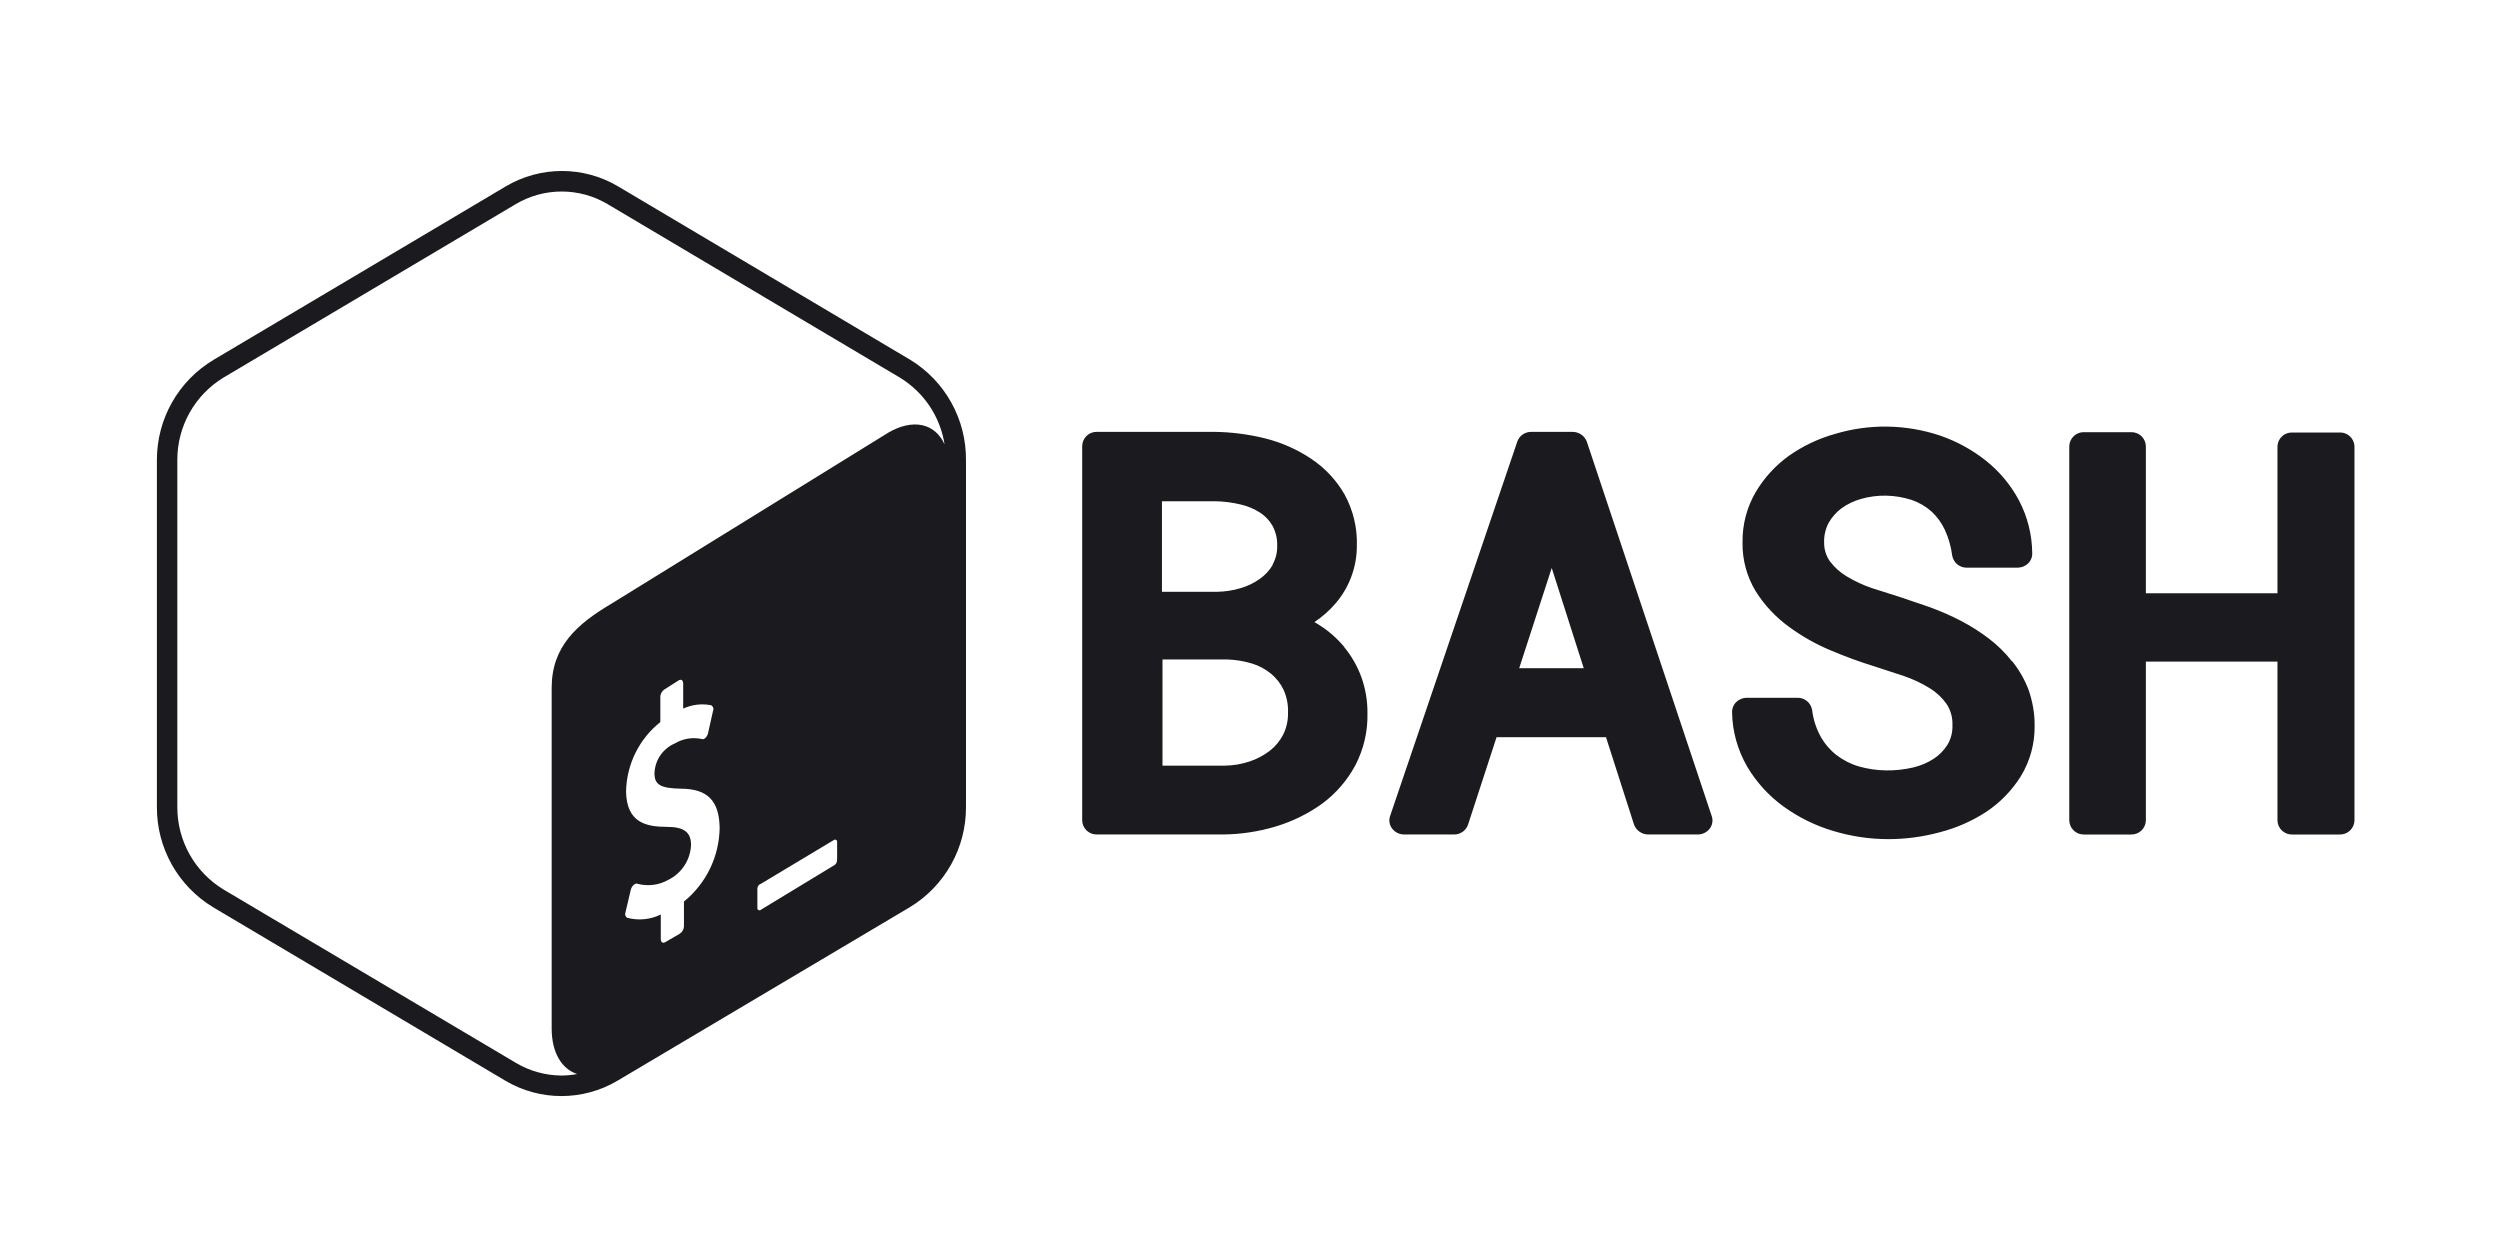
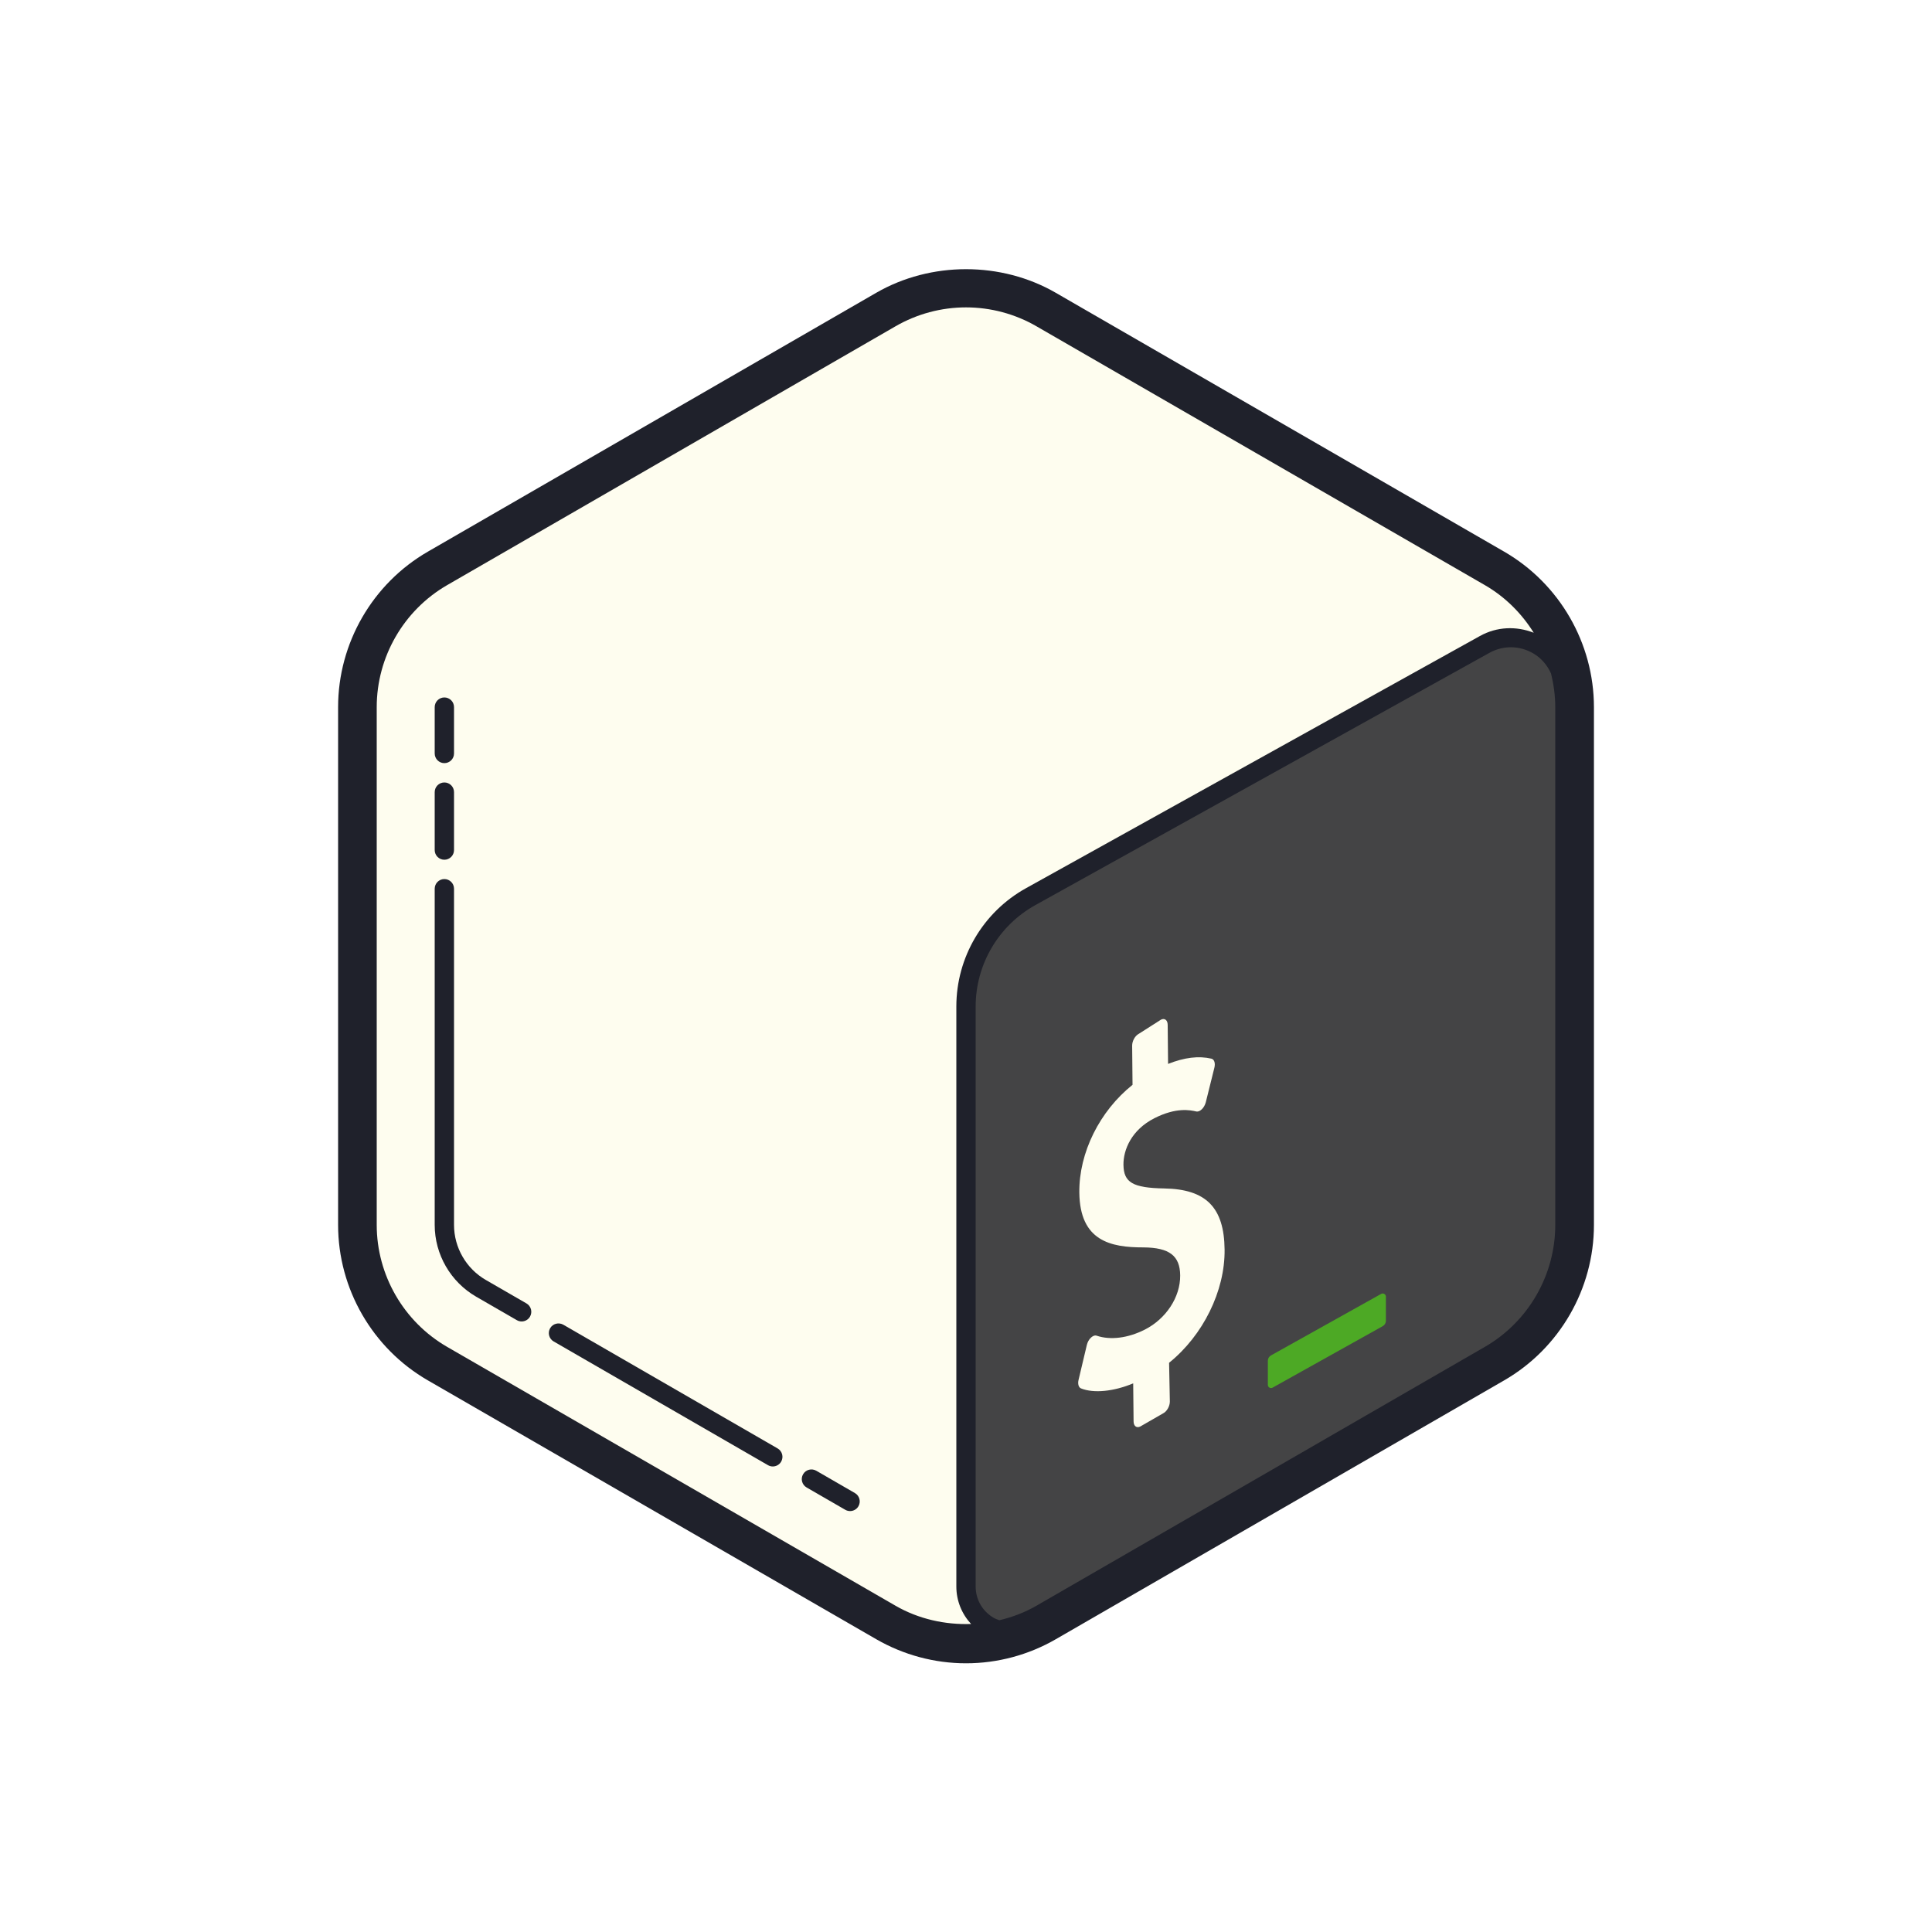
- <svg xmlns="http://www.w3.org/2000/svg" width="120" height="60" fill="#1b1b1f" fill-rule="evenodd">
-   <path d="M43.688 17.268L29.666 8.945c-1.66-.984-3.725-.984-5.386 0l-14.022 8.323a5.59 5.59 0 0 0-2.727 4.818v16.646a5.59 5.59 0 0 0 2.703 4.818l14.022 8.323c1.66.984 3.725.984 5.386 0l14.022-8.323a5.59 5.59 0 0 0 2.703-4.818V22.086a5.59 5.59 0 0 0-2.678-4.818zM32.83 43.26v1.195a.44.44 0 0 1-.206.367l-.7.406c-.113.06-.206 0-.206-.157v-1.175a2.31 2.31 0 0 1-1.616.157c-.086-.058-.12-.17-.078-.264l.255-1.082a.45.45 0 0 1 .142-.235c.02-.02.043-.036.07-.05.036-.016.077-.016.113 0a1.96 1.96 0 0 0 1.469-.186 1.96 1.96 0 0 0 1.097-1.679c0-.607-.333-.862-1.136-.867-1.018 0-1.958-.196-1.983-1.7.024-1.3.627-2.52 1.645-3.33v-1.2c-.001-.15.077-.292.206-.372l.685-.436c.113-.06.206 0 .206.162v1.2a2.17 2.17 0 0 1 1.342-.162c.098.056.136.177.088.28l-.24 1.072a.46.46 0 0 1-.122.215.29.29 0 0 1-.07.054.18.18 0 0 1-.103 0 1.78 1.78 0 0 0-1.293.21c-.577.25-.96.8-.98 1.44 0 .548.3.715 1.258.734 1.297 0 1.856.588 1.87 1.9a4.64 4.64 0 0 1-1.704 3.51zm7.344-2.012a.28.28 0 0 1-.108.269L36.52 43.67c-.034.03-.083.033-.12.01s-.056-.07-.046-.112v-.916c.005-.1.068-.2.162-.225l3.5-2.1c.034-.03.083-.033.12-.01s.056.07.046.112v.808zm2.448-20.47l-13.268 8.196c-1.655.98-2.874 2.05-2.874 4.044V49.36c0 1.195.5 1.958 1.224 2.193a4.21 4.21 0 0 1-.734.073 4.34 4.34 0 0 1-2.213-.612L10.735 42.7a4.61 4.61 0 0 1-2.223-3.961V22.086a4.61 4.61 0 0 1 2.223-3.966l14.022-8.323a4.32 4.32 0 0 1 4.406 0l14.022 8.323a4.58 4.58 0 0 1 2.154 3.207c-.455-1-1.503-1.263-2.722-.548h.005zm21.904 10.277a5.11 5.11 0 0 0-1.253-1.087l-.18-.108a4.98 4.98 0 0 0 1.018-.901c.654-.764 1.015-1.736 1.018-2.742a4.82 4.82 0 0 0-.592-2.487 5.1 5.1 0 0 0-1.601-1.709 7.03 7.03 0 0 0-2.213-.979 10.66 10.66 0 0 0-2.448-.313h-5.62a.69.69 0 0 0-.71.69v17.96a.69.69 0 0 0 .71.676H58.7a9.07 9.07 0 0 0 2.546-.387 7.51 7.51 0 0 0 2.228-1.1 5.55 5.55 0 0 0 1.581-1.831 5.16 5.16 0 0 0 .583-2.526 4.97 4.97 0 0 0-.294-1.714 4.86 4.86 0 0 0-.818-1.43zM61.1 27.1c-.158.27-.37.504-.627.685-.284.202-.6.354-.935.45a4.22 4.22 0 0 1-1.111.171h-2.654V24.06h2.556a5.61 5.61 0 0 1 1.209.152 2.94 2.94 0 0 1 .95.397 1.86 1.86 0 0 1 .597.636 1.91 1.91 0 0 1 .22.979 1.74 1.74 0 0 1-.225.881l.02.005zm-5.307 4.553h3.1a4.61 4.61 0 0 1 1.214.2 2.63 2.63 0 0 1 .92.5 2.23 2.23 0 0 1 .592.774 2.45 2.45 0 0 1 .206 1.082c.008.363-.07.722-.23 1.048-.153.3-.37.565-.636.774a3.31 3.31 0 0 1-.98.52c-.384.128-.785.196-1.2.2H55.8v-5.097zM76.178 21.23a.73.73 0 0 0-.676-.5h-2.007a.7.7 0 0 0-.676.5l-6.096 17.944c-.07.205-.03.43.103.602a.72.72 0 0 0 .573.279h2.4a.7.7 0 0 0 .676-.5l1.36-4.17h5.253l1.337 4.17c.095.295.37.494.68.5h2.384c.223.002.434-.1.573-.274.133-.17.172-.397.103-.602l-5.988-17.95zm-.157 10.845h-3.1l1.562-4.813 1.537 4.813zm20.554-.33a6.07 6.07 0 0 0-1.126-1.107 9.5 9.5 0 0 0-1.332-.842c-.476-.246-.966-.46-1.47-.646l-1.47-.5-1.322-.42a6.26 6.26 0 0 1-1.195-.553c-.317-.186-.595-.432-.818-.725a1.53 1.53 0 0 1-.284-.92 1.88 1.88 0 0 1 .22-.94 2.25 2.25 0 0 1 .622-.7 2.97 2.97 0 0 1 .94-.446c.793-.227 1.636-.2 2.42.05a2.8 2.8 0 0 1 .96.563 2.84 2.84 0 0 1 .636.881 4.2 4.2 0 0 1 .348 1.22.7.7 0 0 0 .705.588h2.448a.73.73 0 0 0 .49-.201c.133-.128.206-.305.2-.5a5.57 5.57 0 0 0-.632-2.521 6.11 6.11 0 0 0-1.591-1.914 7.44 7.44 0 0 0-2.218-1.21 8.33 8.33 0 0 0-5.038-.07 7.22 7.22 0 0 0-2.203 1.048 5.76 5.76 0 0 0-1.596 1.748 4.66 4.66 0 0 0-.627 2.4 4.37 4.37 0 0 0 .636 2.36 6.15 6.15 0 0 0 1.586 1.694 9.69 9.69 0 0 0 2.032 1.146 21.8 21.8 0 0 0 2.095.764l1.405.46a6.06 6.06 0 0 1 1.224.578 2.76 2.76 0 0 1 .818.764 1.73 1.73 0 0 1 .279 1.018 1.7 1.7 0 0 1-.235.93c-.17.272-.397.505-.666.68a3.12 3.12 0 0 1-.979.416c-.86.2-1.762.194-2.614-.05a3.28 3.28 0 0 1-1.082-.553 3 3 0 0 1-.759-.896 3.55 3.55 0 0 1-.4-1.258.7.7 0 0 0-.705-.588H83.83a.73.73 0 0 0-.49.206c-.133.128-.206.305-.2.5.015.914.265 1.8.725 2.6.442.746 1.032 1.394 1.733 1.905.72.522 1.523.92 2.375 1.175.868.266 1.77.4 2.678.4a9.46 9.46 0 0 0 2.448-.328c.794-.202 1.55-.533 2.237-.98.668-.444 1.234-1.024 1.66-1.704a4.55 4.55 0 0 0 .666-2.448c.006-.572-.1-1.14-.28-1.68a5.08 5.08 0 0 0-.808-1.415zm15.73-10.985h-2.267a.69.69 0 0 0-.72.661v7.055h-6.316V21.42a.69.69 0 0 0-.71-.676h-2.257a.69.69 0 0 0-.71.676v17.96a.69.69 0 0 0 .71.676h2.257a.69.69 0 0 0 .71-.676v-7.623h6.316v7.623a.69.69 0 0 0 .71.676h2.277a.69.69 0 0 0 .71-.676V21.42a.69.69 0 0 0-.71-.661z" />
+ <svg xmlns="http://www.w3.org/2000/svg" x="0px" y="0px" width="100" height="100" viewBox="0 0 100 100">
+   <path fill="#fefdef" d="M82,63.613V36.387c0-3.008-1.603-5.789-4.211-7.293L54.211,15.48c-2.606-1.504-5.814-1.504-8.421,0 L22.211,29.094C19.605,30.598,18,33.379,18,36.387v27.227c0,3.008,1.605,5.789,4.211,7.293L45.789,84.52 c2.607,1.504,5.816,1.504,8.421,0l23.579-13.613C80.397,69.402,82,66.621,82,63.613" />
+   <path fill="#444445" d="M76.843,33.356L53.346,46.411C51.281,47.558,50,49.733,50,52.096v30.022 c0,1.812,1.948,2.959,3.534,2.079l25.434-14.131c0.839-0.701,1.526-1.549,2.032-2.5V35.804C81,33.67,78.708,32.319,76.843,33.356z" />
+   <path fill="#fefdef" d="M60.092,52.778c0.189-0.096,0.345,0.022,0.347,0.269l0.02,2.021c0.845-0.335,1.58-0.426,2.247-0.271 c0.145,0.037,0.209,0.234,0.15,0.468l-0.445,1.79c-0.037,0.136-0.111,0.273-0.202,0.357c-0.04,0.039-0.079,0.067-0.118,0.088 c-0.061,0.03-0.12,0.04-0.175,0.029c-0.305-0.069-1.027-0.227-2.164,0.349c-1.192,0.605-1.61,1.64-1.602,2.408 c0.01,0.92,0.482,1.199,2.109,1.228c2.168,0.035,3.104,0.984,3.126,3.165c0.024,2.146-1.122,4.448-2.873,5.858l0.039,2.003 c0.002,0.241-0.153,0.517-0.344,0.613l-1.186,0.682c-0.189,0.096-0.345-0.022-0.347-0.263l-0.02-1.969 c-1.016,0.423-2.043,0.524-2.7,0.261c-0.125-0.049-0.179-0.232-0.128-0.441l0.429-1.809c0.034-0.141,0.109-0.285,0.212-0.376 c0.035-0.035,0.074-0.062,0.111-0.081c0.067-0.034,0.133-0.042,0.19-0.02c0.707,0.237,1.612,0.126,2.484-0.315 c1.105-0.559,1.846-1.688,1.834-2.809c-0.01-1.016-0.561-1.438-1.9-1.448c-1.704,0.003-3.293-0.33-3.32-2.84 c-0.022-2.067,1.053-4.216,2.754-5.575L58.6,54.13c-0.002-0.248,0.15-0.52,0.344-0.62L60.092,52.778z" />
+   <path fill="#4da925" d="M71.572,68.64l-5.704,3.185c-0.109,0.061-0.244-0.019-0.244-0.143V70.43 c0-0.113,0.061-0.217,0.16-0.273l5.704-3.185c0.111-0.061,0.246,0.019,0.246,0.145v1.248C71.734,68.48,71.672,68.584,71.572,68.64" />
+   <path fill="#1f212b" d="M44,78.213c-0.085,0-0.171-0.021-0.25-0.067l-2-1.155c-0.239-0.138-0.321-0.444-0.183-0.683 c0.138-0.24,0.444-0.32,0.683-0.183l2,1.155c0.239,0.138,0.321,0.444,0.183,0.683C44.341,78.124,44.172,78.213,44,78.213z M40,75.904c-0.085,0-0.171-0.021-0.25-0.067l-11.093-6.404c-0.239-0.138-0.321-0.444-0.183-0.683 c0.138-0.239,0.444-0.319,0.683-0.183l11.093,6.404c0.239,0.138,0.321,0.444,0.183,0.683C40.341,75.814,40.172,75.904,40,75.904z M27,68.398c-0.085,0-0.171-0.021-0.25-0.067l-2.105-1.215c-1.323-0.764-2.145-2.187-2.145-3.715V46c0-0.276,0.224-0.5,0.5-0.5 s0.5,0.224,0.5,0.5v17.401c0,1.171,0.63,2.263,1.645,2.849l2.105,1.215c0.239,0.138,0.321,0.444,0.183,0.683 C27.341,68.309,27.172,68.398,27,68.398z M23,44.5c-0.276,0-0.5-0.224-0.5-0.5v-3c0-0.276,0.224-0.5,0.5-0.5s0.5,0.224,0.5,0.5v3 C23.5,44.276,23.276,44.5,23,44.5z M23,39.5c-0.276,0-0.5-0.224-0.5-0.5v-2.4c0-0.276,0.224-0.5,0.5-0.5s0.5,0.224,0.5,0.5V39 C23.5,39.276,23.276,39.5,23,39.5z" />
+   <path fill="#1f212b" d="M77.855,28.553l-23.21-13.399c-2.816-1.627-6.466-1.629-9.29,0l-23.211,13.4 C19.279,30.209,17.5,33.292,17.5,36.6v26.802c0,3.308,1.779,6.391,4.645,8.045l23.212,13.4c1.412,0.814,3.018,1.245,4.644,1.245 c1.628,0,3.234-0.431,4.645-1.245l23.211-13.4c2.864-1.653,4.645-4.735,4.645-8.045V36.6C82.5,33.291,80.721,30.208,77.855,28.553z M46.355,83.114l-23.211-13.4c-2.248-1.298-3.645-3.716-3.645-6.312V36.6c0-2.596,1.396-5.015,3.645-6.314l23.211-13.399 c1.107-0.639,2.367-0.977,3.645-0.977c1.279,0,2.539,0.338,3.645,0.977l23.211,13.399c1.051,0.607,1.906,1.465,2.529,2.465 c-0.907-0.355-1.911-0.317-2.785,0.169L53.104,45.974c-2.223,1.234-3.604,3.58-3.604,6.122v30.022c0,0.738,0.282,1.417,0.763,1.939 C48.909,84.104,47.541,83.798,46.355,83.114z M76.855,69.714l-23.211,13.4c-0.6,0.346-1.249,0.591-1.918,0.749 c-0.101-0.038-0.204-0.072-0.3-0.129c-0.58-0.341-0.926-0.946-0.926-1.617V52.096c0-2.179,1.184-4.19,3.09-5.248l23.496-13.054 c0.351-0.195,0.733-0.292,1.116-0.292c0.4,0,0.801,0.107,1.164,0.32c0.417,0.245,0.719,0.609,0.911,1.028 c0.141,0.567,0.223,1.153,0.223,1.75v26.802C80.5,65.999,79.104,68.417,76.855,69.714z" />
</svg>
